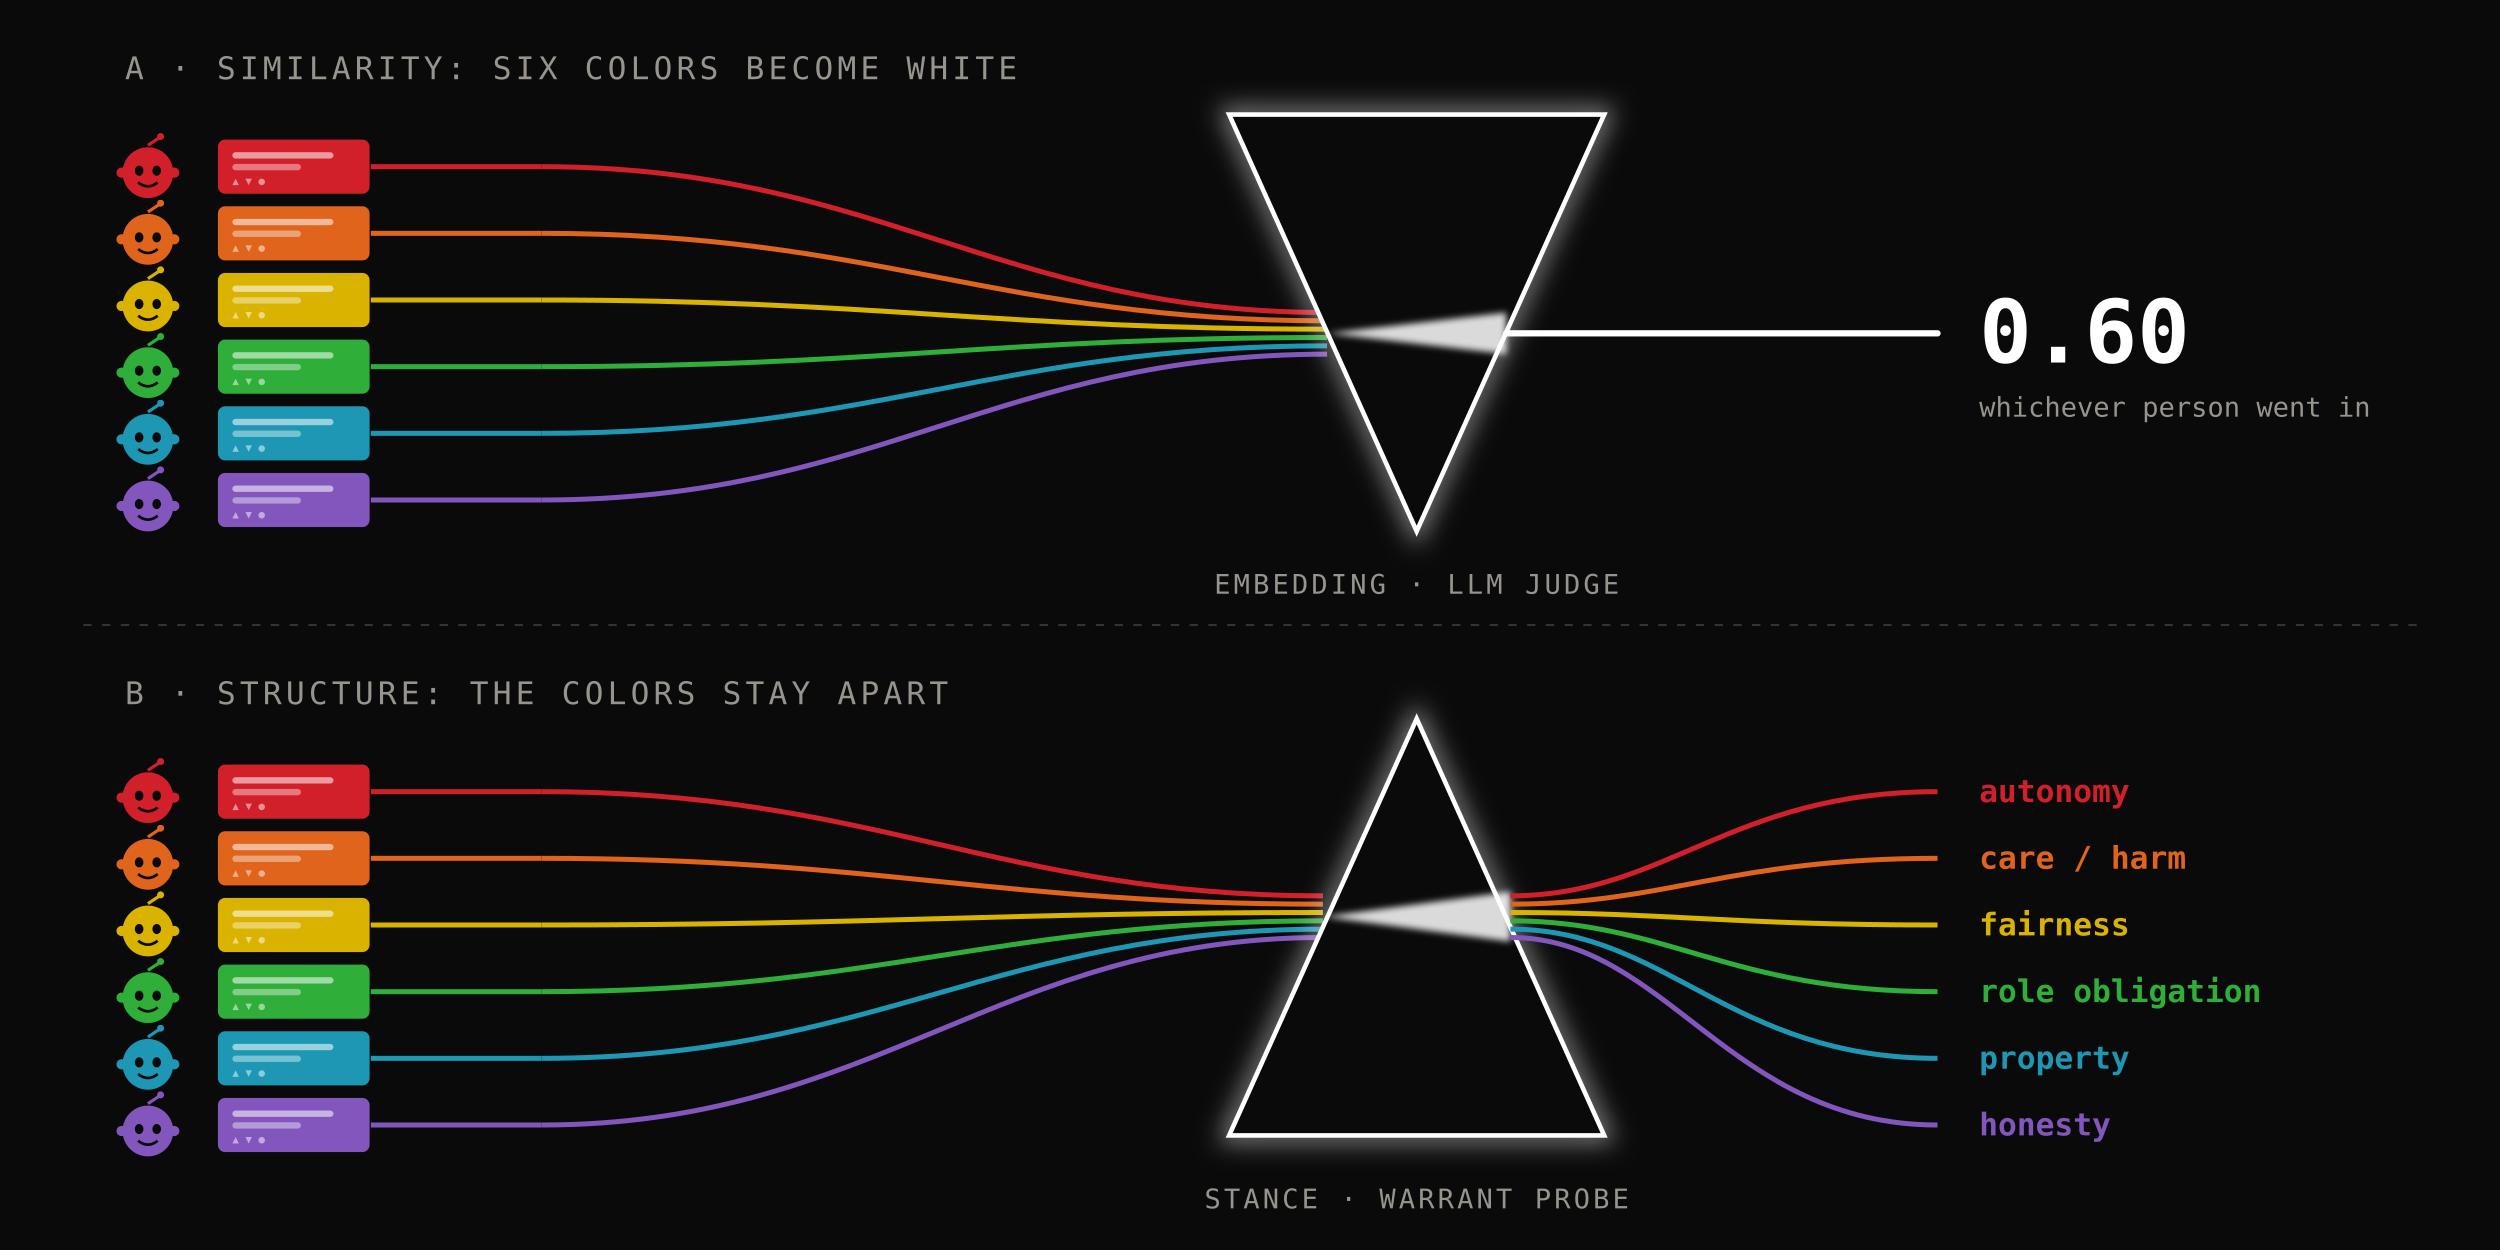
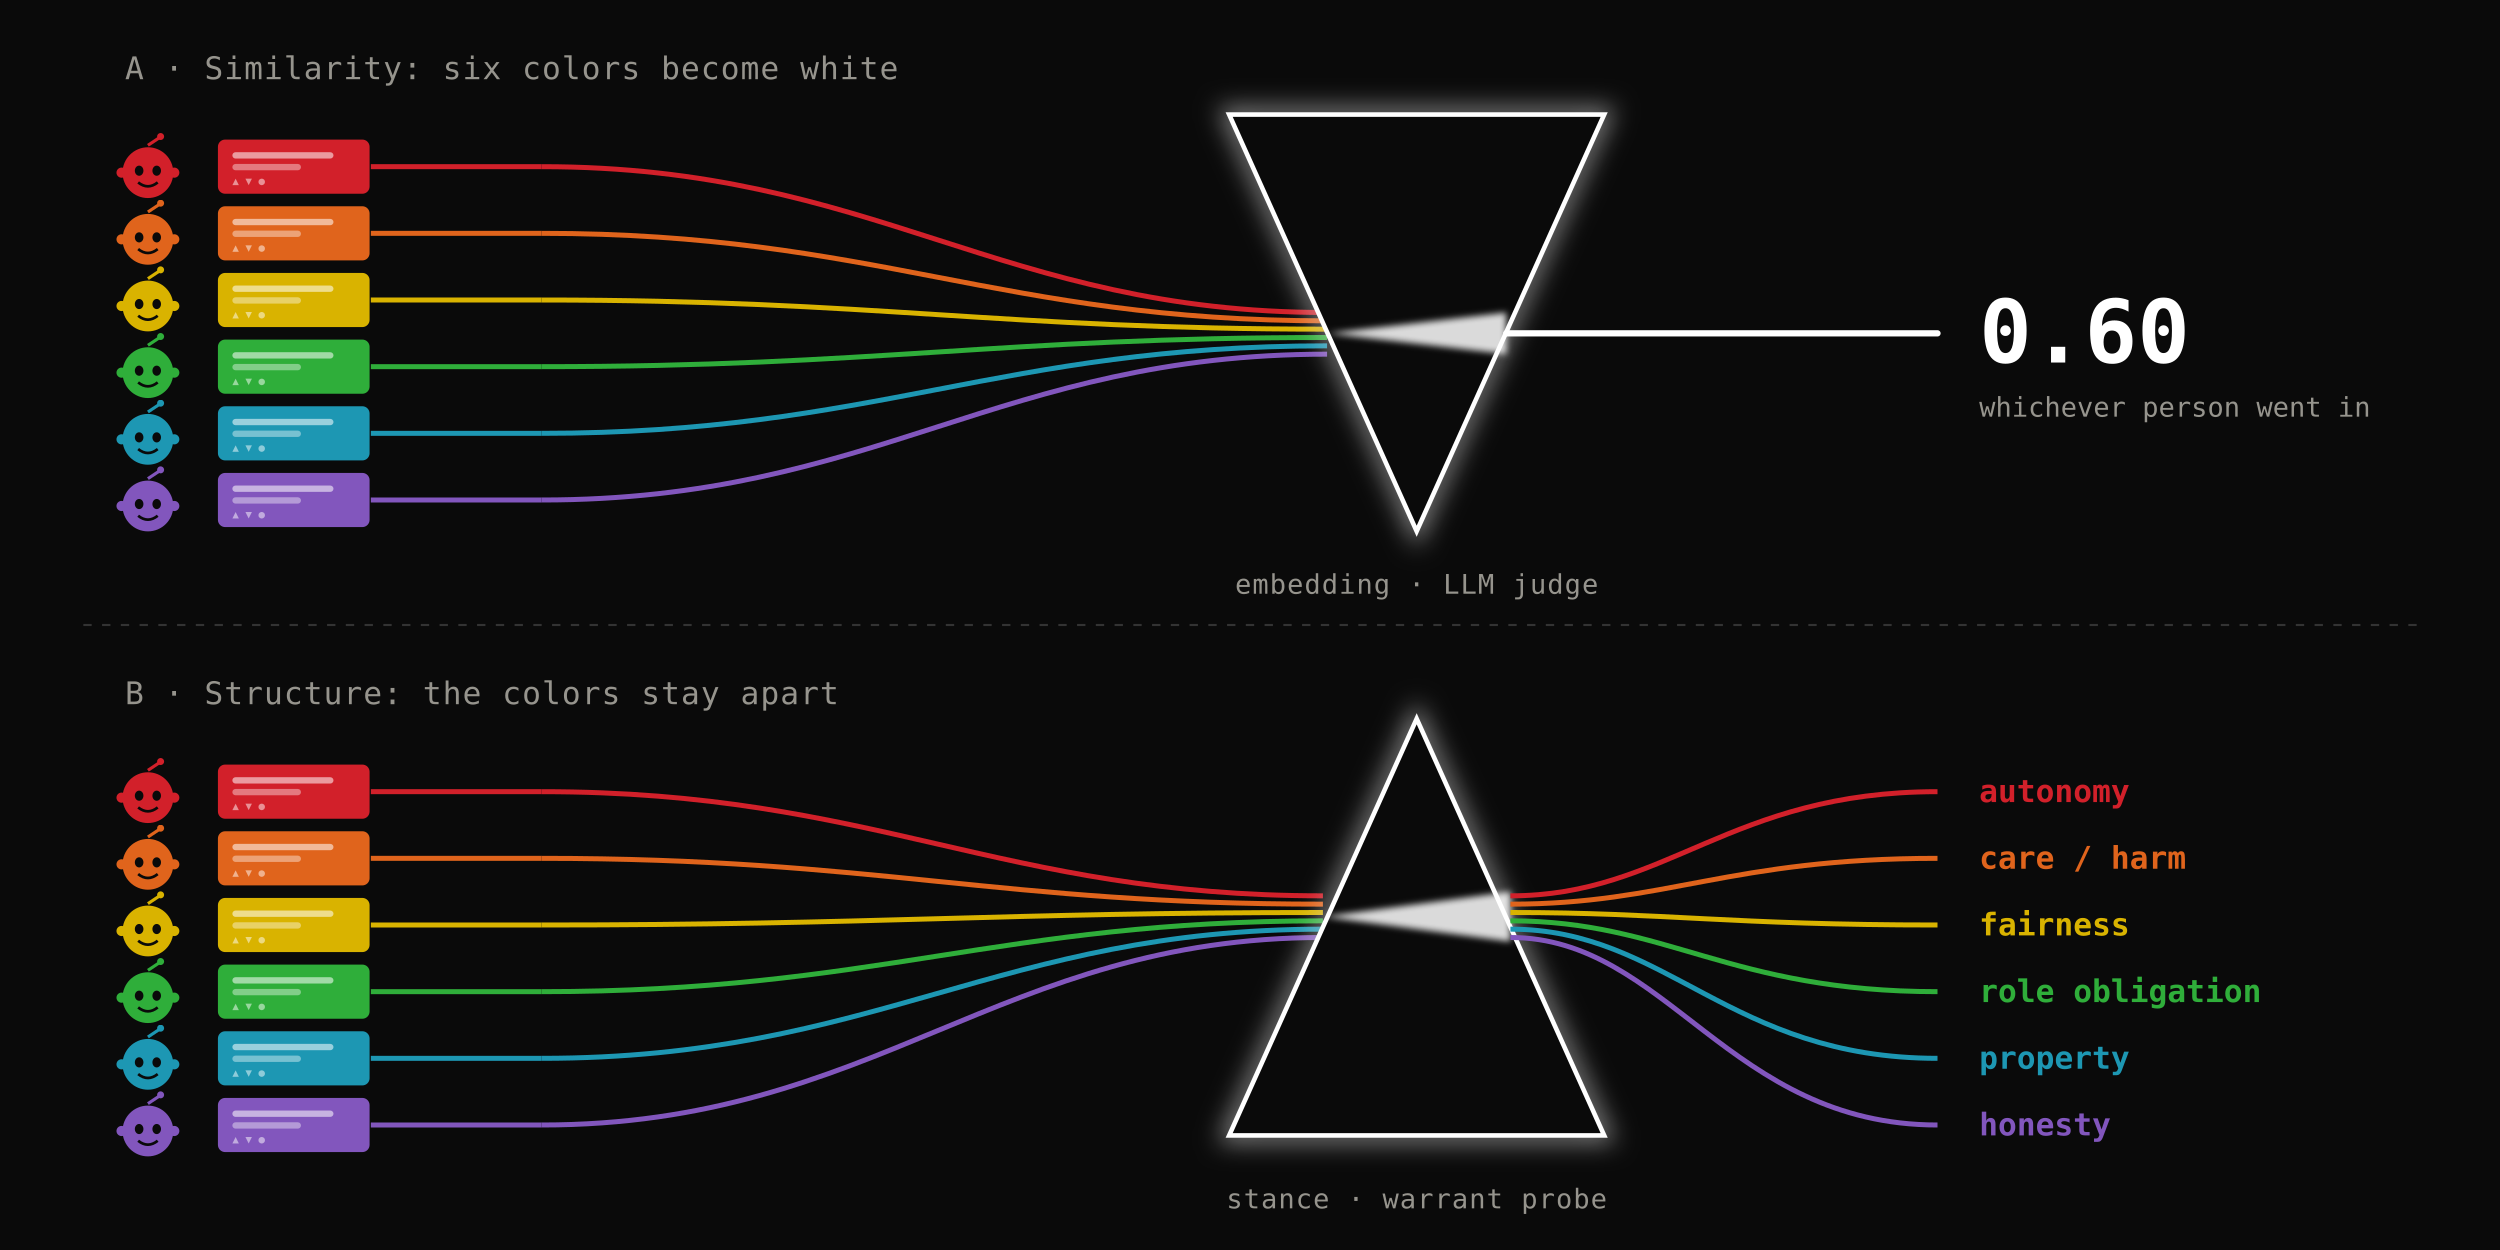
<svg xmlns="http://www.w3.org/2000/svg" viewBox="0 0 1200 600" font-family="Inconsolata, ui-monospace, monospace">
  <defs>
    <filter id="glow" x="-20%" y="-20%" width="140%" height="140%">
      <feGaussianBlur stdDeviation="6" />
    </filter>
    <filter id="soft" x="-20%" y="-20%" width="140%" height="140%">
      <feGaussianBlur stdDeviation="1.5" />
    </filter>
    <symbol id="snoo" viewBox="-16 -20 32 36">
      <line x1="0" y1="-14" x2="6" y2="-18" stroke="currentColor" stroke-width="1.6" />
      <circle cx="6.5" cy="-18.5" r="1.8" fill="currentColor" />
      <circle cx="0" cy="0" r="13" fill="currentColor" />
      <ellipse cx="-4.5" cy="-1" rx="2.2" ry="2.6" fill="#0a0a0a" />
      <ellipse cx="4.5" cy="-1" rx="2.2" ry="2.6" fill="#0a0a0a" />
      <path d="M-5 5 Q0 9 5 5" stroke="#0a0a0a" stroke-width="1.4" fill="none" />
      <circle cx="-13.5" cy="0" r="2.6" fill="currentColor" />
      <circle cx="13.5" cy="0" r="2.6" fill="currentColor" />
    </symbol>
    <symbol id="card" viewBox="0 0 84 30">
      <rect x="0" y="0" width="84" height="30" rx="4" fill="currentColor" />
      <rect x="8" y="7" width="56" height="3.5" rx="1.75" fill="#fff" opacity=".55" />
      <rect x="8" y="13.5" width="38" height="3.5" rx="1.75" fill="#fff" opacity=".4" />
      <text x="8" y="25" font-size="6" fill="#fff" opacity=".5">▲ ▼ ●</text>
    </symbol>
  </defs>
  <rect width="1200" height="600" fill="#0a0a0a" />
  <line x1="40" y1="300" x2="1160" y2="300" stroke="#333" stroke-dasharray="4 5" />
-   <text x="60" y="38" font-size="15" fill="#96948d" letter-spacing="2">A · SIMILARITY: SIX COLORS BECOME WHITE</text>
-   <text x="60" y="338" font-size="15" fill="#96948d" letter-spacing="2">B · STRUCTURE: THE COLORS STAY APART</text>
+   <text x="60" y="38" font-size="15" fill="#96948d" letter-spacing="0.5">A · Similarity: six colors become white</text>
+   <text x="60" y="338" font-size="15" fill="#96948d" letter-spacing="0.5">B · Structure: the colors stay apart</text>
  <g color="#d2202a">
    <use href="#snoo" x="56" y="64" width="30" height="34" />
    <use href="#card" x="104" y="67" width="74" height="26" />
  </g>
  <line x1="178" y1="80" x2="260" y2="80" stroke="#d2202a" stroke-width="2.4" />
  <path d="M260 80 C 420 80, 480 150.0, 637 150.0" stroke="#d2202a" stroke-width="2.4" fill="none" />
  <g color="#e0641c">
    <use href="#snoo" x="56" y="96" width="30" height="34" />
    <use href="#card" x="104" y="99" width="74" height="26" />
  </g>
  <line x1="178" y1="112" x2="260" y2="112" stroke="#e0641c" stroke-width="2.4" />
  <path d="M260 112 C 420 112, 480 154.0, 637 154.0" stroke="#e0641c" stroke-width="2.4" fill="none" />
  <g color="#d9b300">
    <use href="#snoo" x="56" y="128" width="30" height="34" />
    <use href="#card" x="104" y="131" width="74" height="26" />
  </g>
  <line x1="178" y1="144" x2="260" y2="144" stroke="#d9b300" stroke-width="2.4" />
  <path d="M260 144 C 420 144, 480 158.0, 637 158.0" stroke="#d9b300" stroke-width="2.4" fill="none" />
  <g color="#2fae3a">
    <use href="#snoo" x="56" y="160" width="30" height="34" />
    <use href="#card" x="104" y="163" width="74" height="26" />
  </g>
  <line x1="178" y1="176" x2="260" y2="176" stroke="#2fae3a" stroke-width="2.4" />
  <path d="M260 176 C 420 176, 480 162.0, 637 162.0" stroke="#2fae3a" stroke-width="2.4" fill="none" />
  <g color="#1d97b3">
    <use href="#snoo" x="56" y="192" width="30" height="34" />
    <use href="#card" x="104" y="195" width="74" height="26" />
  </g>
  <line x1="178" y1="208" x2="260" y2="208" stroke="#1d97b3" stroke-width="2.4" />
  <path d="M260 208 C 420 208, 480 166.0, 637 166.0" stroke="#1d97b3" stroke-width="2.4" fill="none" />
  <g color="#8256bd">
    <use href="#snoo" x="56" y="224" width="30" height="34" />
    <use href="#card" x="104" y="227" width="74" height="26" />
  </g>
  <line x1="178" y1="240" x2="260" y2="240" stroke="#8256bd" stroke-width="2.4" />
  <path d="M260 240 C 420 240, 480 170.0, 637 170.0" stroke="#8256bd" stroke-width="2.4" fill="none" />
  <polygon points="680,255 590,55 770,55" fill="#0a0a0a" stroke="#fff" stroke-width="7" opacity=".5" filter="url(#glow)" />
  <polygon points="680,255 590,55 770,55" fill="#0a0a0a" stroke="#fff" stroke-width="2.2" />
  <polygon points="637,160 723,150 723,170" fill="#fff" opacity=".85" filter="url(#soft)" />
-   <text x="680" y="285" text-anchor="middle" font-size="13" fill="#96948d" letter-spacing="1.5">EMBEDDING · LLM JUDGE</text>
+   <text x="680" y="285" text-anchor="middle" font-size="13" fill="#96948d" letter-spacing="0.5">embedding · LLM judge</text>
  <line x1="723" y1="160" x2="930" y2="160" stroke="#fff" stroke-width="3" stroke-linecap="round" />
  <text x="950" y="174" font-size="42" font-weight="800" fill="#fff">0.60</text>
  <text x="950" y="200" font-size="13" fill="#96948d">whichever person went in</text>
  <g color="#d2202a">
    <use href="#snoo" x="56" y="364" width="30" height="34" />
    <use href="#card" x="104" y="367" width="74" height="26" />
  </g>
  <line x1="178" y1="380" x2="260" y2="380" stroke="#d2202a" stroke-width="2.4" />
  <path d="M260 380 C 420 380, 480 430.0, 635 430.0" stroke="#d2202a" stroke-width="2.4" fill="none" />
  <g color="#e0641c">
    <use href="#snoo" x="56" y="396" width="30" height="34" />
    <use href="#card" x="104" y="399" width="74" height="26" />
  </g>
  <line x1="178" y1="412" x2="260" y2="412" stroke="#e0641c" stroke-width="2.4" />
  <path d="M260 412 C 420 412, 480 434.0, 635 434.0" stroke="#e0641c" stroke-width="2.4" fill="none" />
  <g color="#d9b300">
    <use href="#snoo" x="56" y="428" width="30" height="34" />
    <use href="#card" x="104" y="431" width="74" height="26" />
  </g>
  <line x1="178" y1="444" x2="260" y2="444" stroke="#d9b300" stroke-width="2.4" />
  <path d="M260 444 C 420 444, 480 438.0, 635 438.0" stroke="#d9b300" stroke-width="2.4" fill="none" />
  <g color="#2fae3a">
    <use href="#snoo" x="56" y="460" width="30" height="34" />
    <use href="#card" x="104" y="463" width="74" height="26" />
  </g>
  <line x1="178" y1="476" x2="260" y2="476" stroke="#2fae3a" stroke-width="2.4" />
  <path d="M260 476 C 420 476, 480 442.0, 635 442.0" stroke="#2fae3a" stroke-width="2.4" fill="none" />
  <g color="#1d97b3">
    <use href="#snoo" x="56" y="492" width="30" height="34" />
    <use href="#card" x="104" y="495" width="74" height="26" />
  </g>
  <line x1="178" y1="508" x2="260" y2="508" stroke="#1d97b3" stroke-width="2.4" />
  <path d="M260 508 C 420 508, 480 446.0, 635 446.0" stroke="#1d97b3" stroke-width="2.4" fill="none" />
  <g color="#8256bd">
    <use href="#snoo" x="56" y="524" width="30" height="34" />
    <use href="#card" x="104" y="527" width="74" height="26" />
  </g>
  <line x1="178" y1="540" x2="260" y2="540" stroke="#8256bd" stroke-width="2.4" />
  <path d="M260 540 C 420 540, 480 450.0, 635 450.0" stroke="#8256bd" stroke-width="2.4" fill="none" />
  <polygon points="680,345 590,545 770,545" fill="#0a0a0a" stroke="#fff" stroke-width="7" opacity=".5" filter="url(#glow)" />
  <polygon points="680,345 590,545 770,545" fill="#0a0a0a" stroke="#fff" stroke-width="2.2" />
  <polygon points="635,440 725,428 725,452" fill="#fff" opacity=".85" filter="url(#soft)" />
  <path d="M725 430.0 C 800 430.0, 830 380, 930 380" stroke="#d2202a" stroke-width="2.4" fill="none" />
  <text x="950" y="385" font-size="15" fill="#d2202a" font-weight="700">autonomy</text>
  <path d="M725 434.0 C 800 434.0, 830 412, 930 412" stroke="#e0641c" stroke-width="2.4" fill="none" />
  <text x="950" y="417" font-size="15" fill="#e0641c" font-weight="700">care / harm</text>
  <path d="M725 438.0 C 800 438.0, 830 444, 930 444" stroke="#d9b300" stroke-width="2.4" fill="none" />
  <text x="950" y="449" font-size="15" fill="#d9b300" font-weight="700">fairness</text>
  <path d="M725 442.0 C 800 442.0, 830 476, 930 476" stroke="#2fae3a" stroke-width="2.4" fill="none" />
  <text x="950" y="481" font-size="15" fill="#2fae3a" font-weight="700">role obligation</text>
  <path d="M725 446.0 C 800 446.0, 830 508, 930 508" stroke="#1d97b3" stroke-width="2.4" fill="none" />
  <text x="950" y="513" font-size="15" fill="#1d97b3" font-weight="700">property</text>
  <path d="M725 450.0 C 800 450.0, 830 540, 930 540" stroke="#8256bd" stroke-width="2.4" fill="none" />
  <text x="950" y="545" font-size="15" fill="#8256bd" font-weight="700">honesty</text>
-   <text x="680" y="580" text-anchor="middle" font-size="13" fill="#96948d" letter-spacing="1.5">STANCE · WARRANT PROBE</text>
+   <text x="680" y="580" text-anchor="middle" font-size="13" fill="#96948d" letter-spacing="0.5">stance · warrant probe</text>
</svg>
